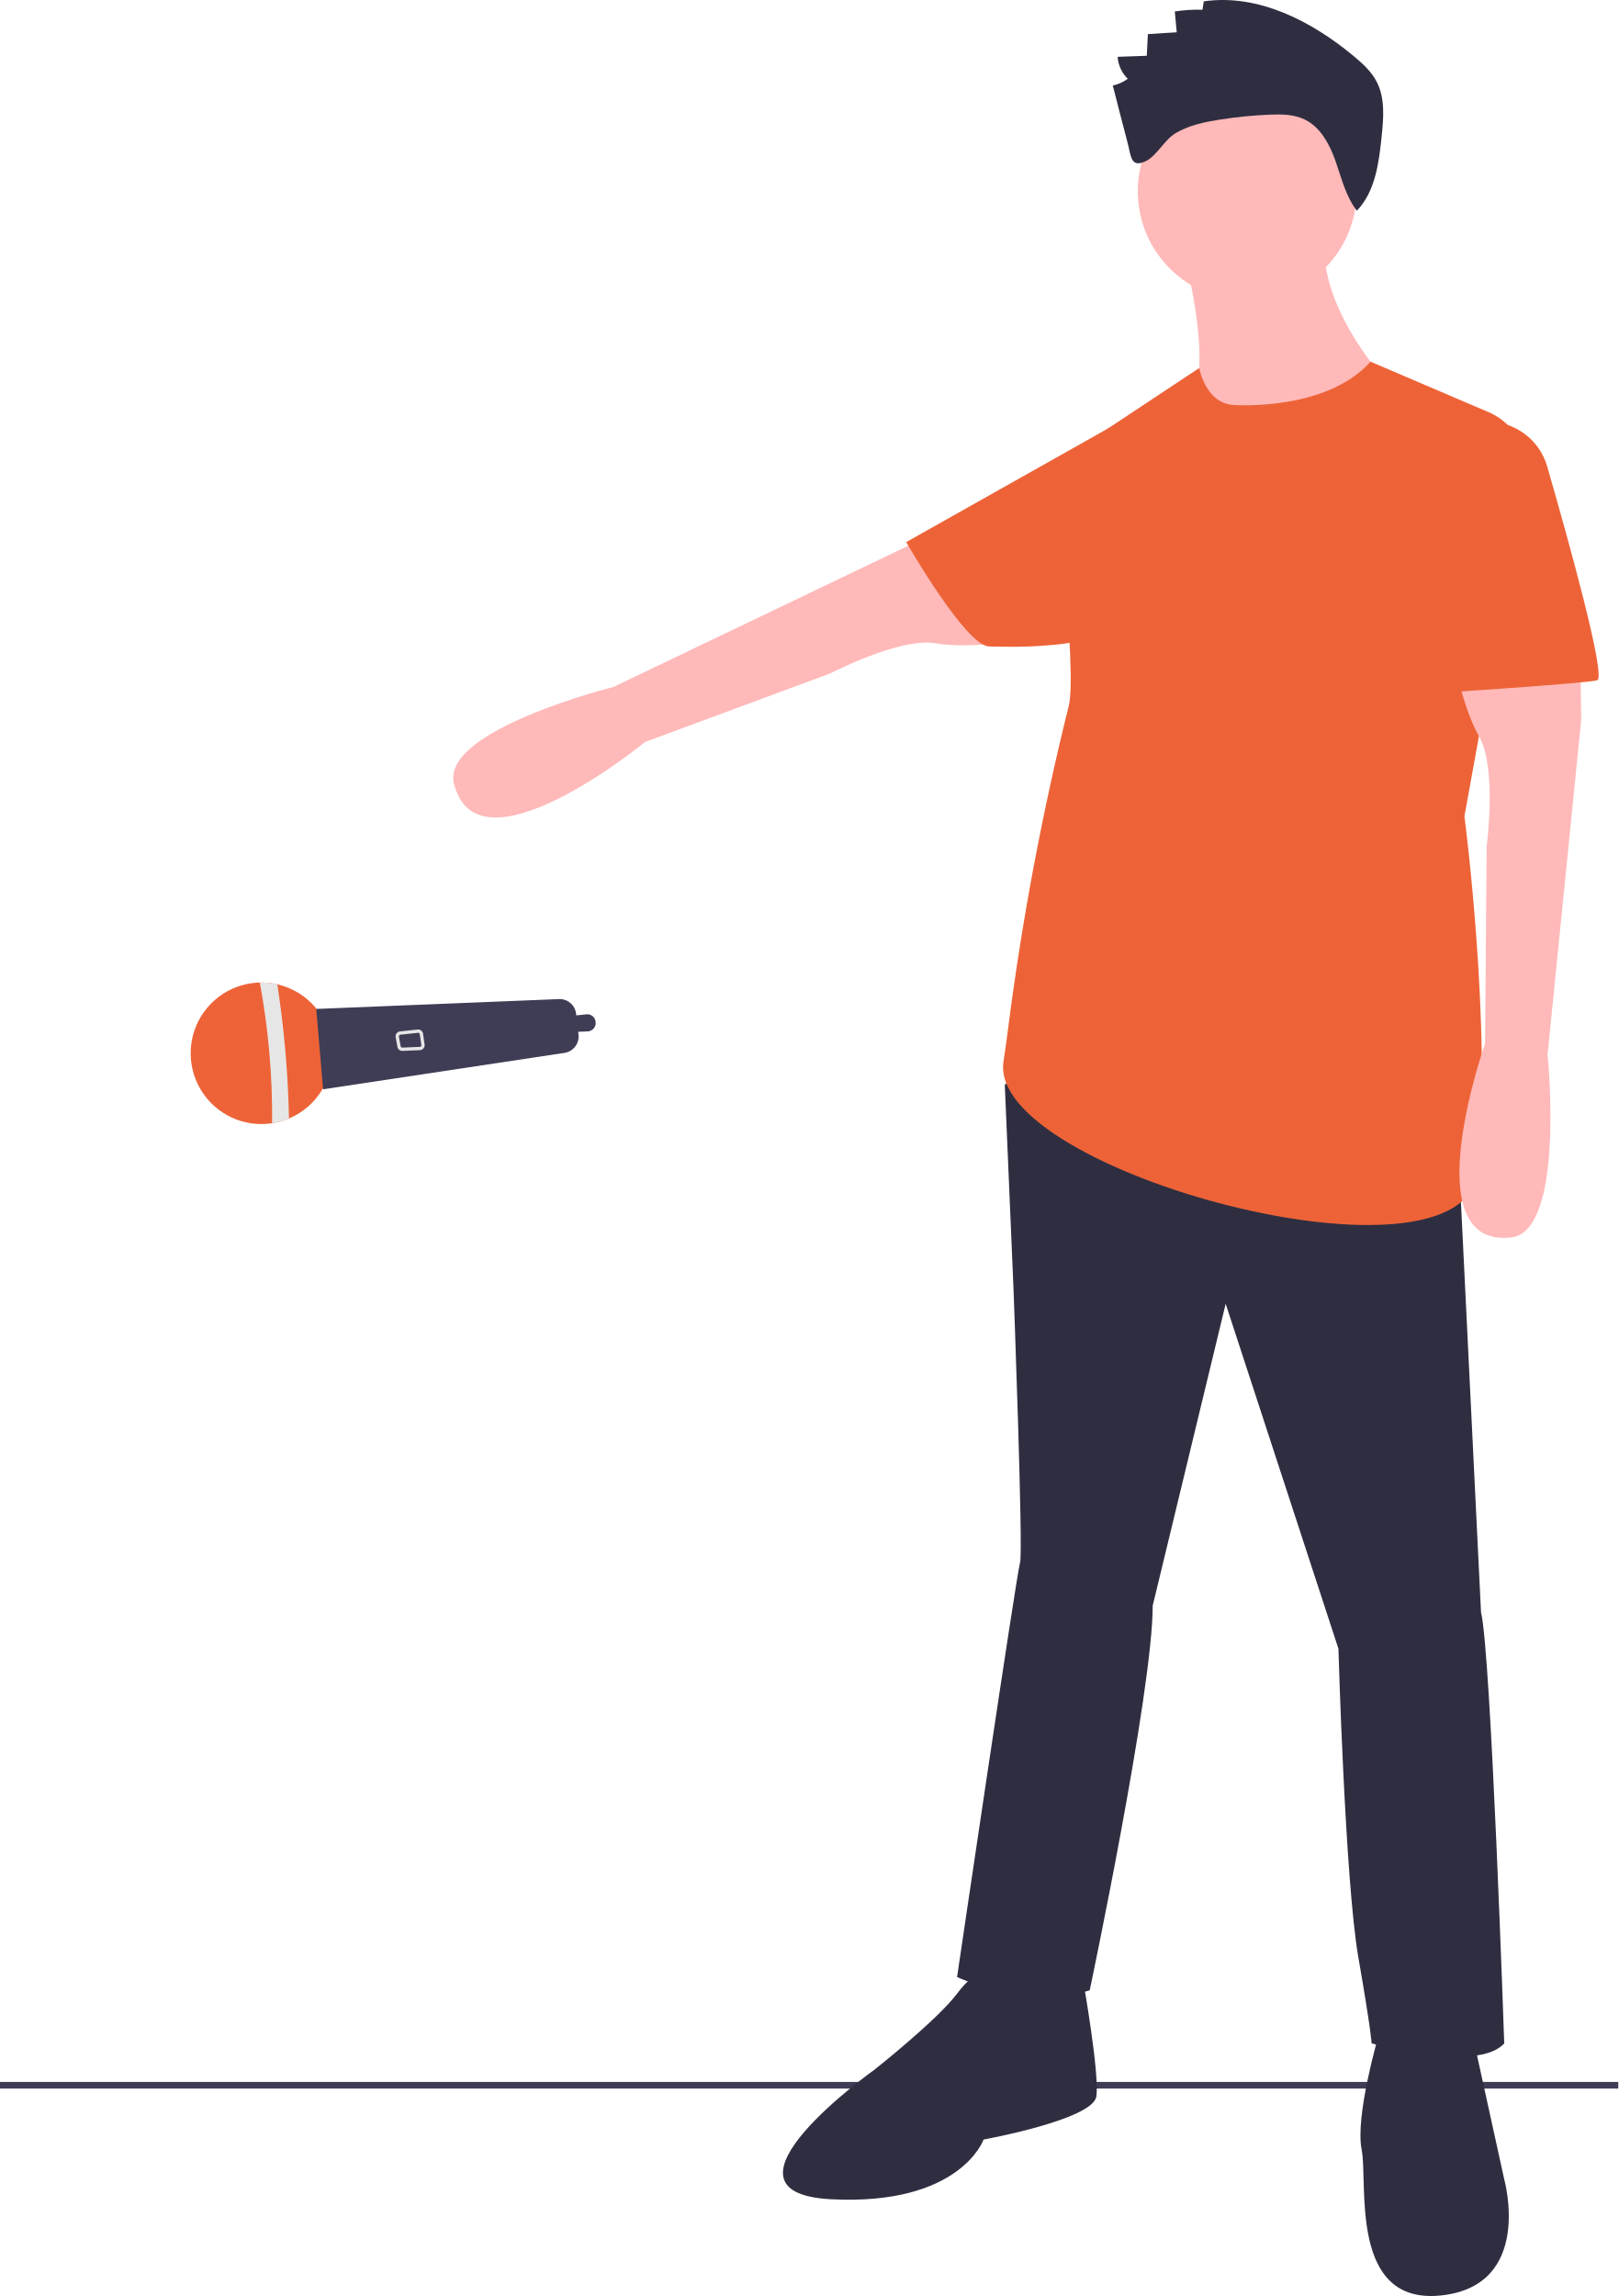
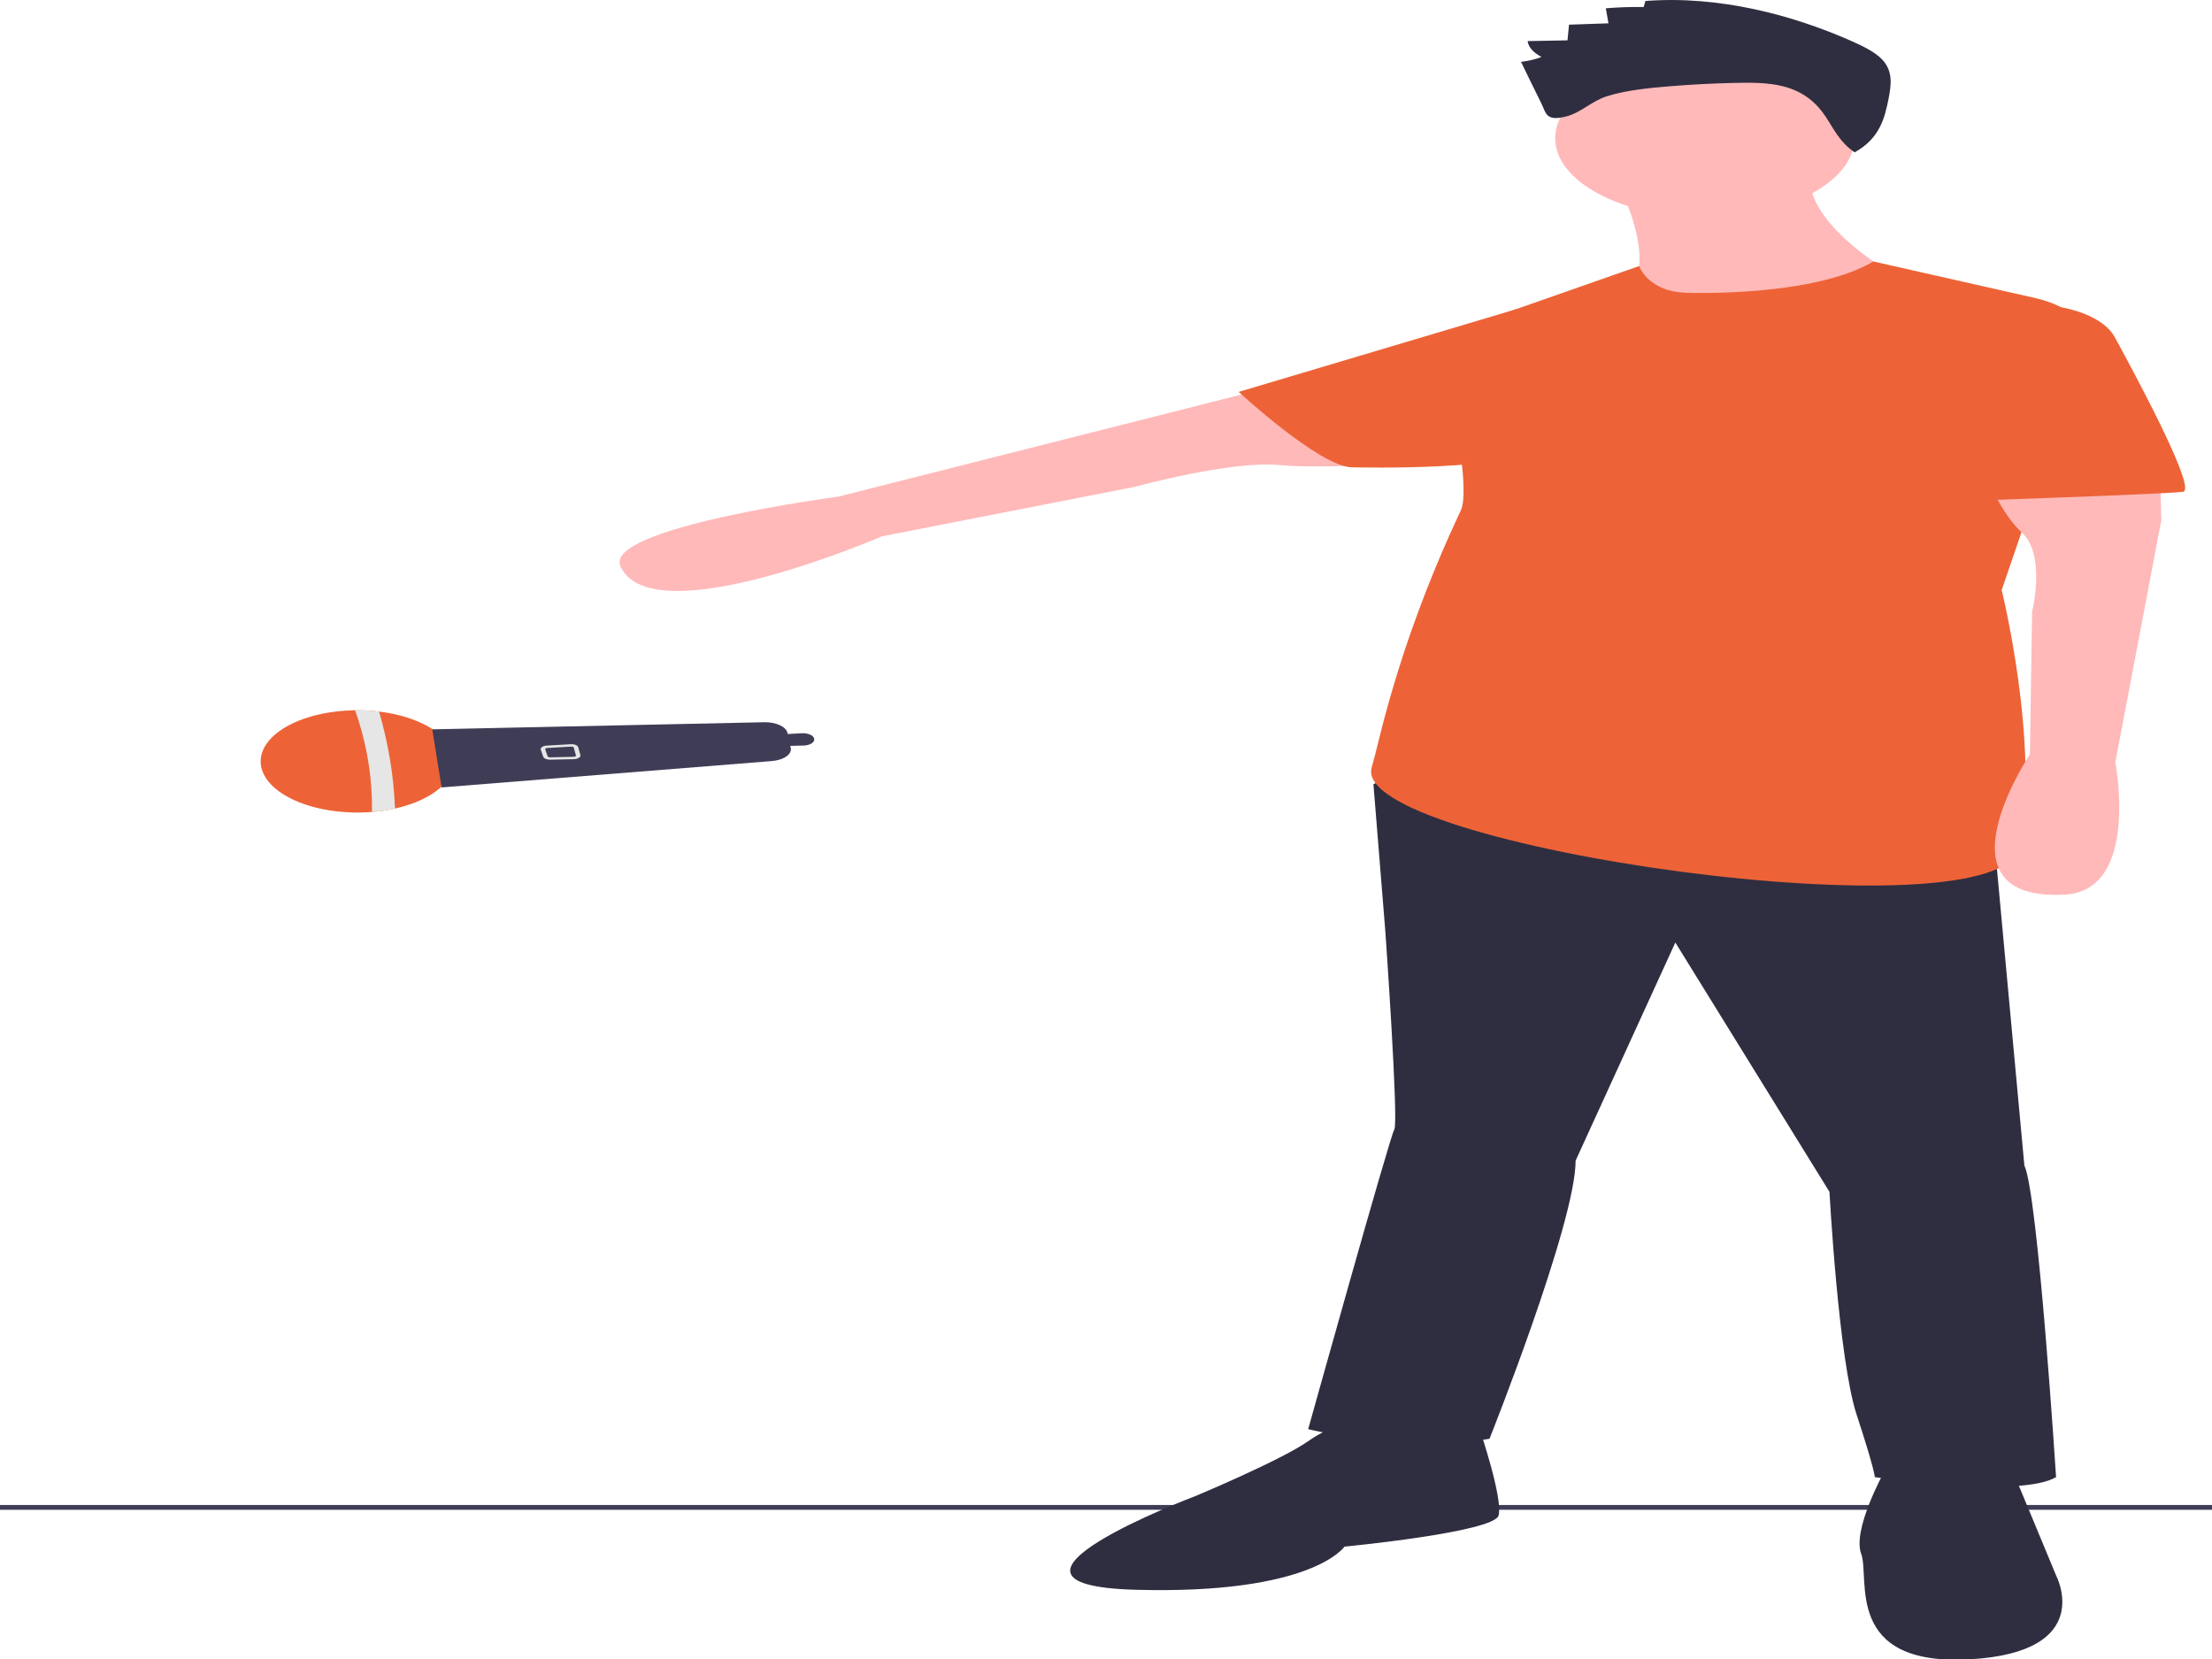
- <svg xmlns="http://www.w3.org/2000/svg" id="bb6babd7-81b8-4d07-9de5-763bbbeb8b25" data-name="Layer 1" width="488" height="692.306" viewBox="0 0 488 692.306">
-   <rect y="627.759" width="488" height="2" fill="#3f3d56" />
-   <path d="M669.616,296.311s-20.74,3.453-31.397,1.516-31.801,9.056-31.801,9.056L550.541,327.57S500,368.981,492.893,340.128C488.912,323.969,541,310.981,541,310.981l91.555-43.856L665.868,255.611Z" transform="translate(-356 -103.8468)" fill="#ffb9b9" />
-   <path d="M673.606,416.981l-14.606,14,2.606,61s3,80,2,83-19,125-19,125,21,10,40,4c0,0,19-90,19-116l22-91,34,104s2,70,6,93,4,26,4,26,32,9,40,0c0,0-4-118-7-130l-7-143Z" transform="translate(-356 -103.8468)" fill="#2f2e41" />
-   <path d="M652.606,699.981s-2-3-8,5-25,23-25,23-52,37-13,39,46-18,46-18,33-6,34-13-4-35-4-35Z" transform="translate(-356 -103.8468)" fill="#2f2e41" />
-   <path d="M771.606,717.981s-7,24-5,34-4,47,24,44,19-35,19-35l-9-41Z" transform="translate(-356 -103.8468)" fill="#2f2e41" />
-   <circle cx="376.106" cy="57.634" r="33" fill="#ffb9b9" />
-   <path d="M712.606,178.981s10,35,2,48,54,2,58-10c0,0-20-22-17-43Z" transform="translate(-356 -103.8468)" fill="#ffb9b9" />
-   <path d="M728.606,225.981s27.374,1.851,40.687-13.075l35.616,15.221a18.685,18.685,0,0,1,11.043,20.51L797.606,349.981s8.394,64,4,107c-3.97,38.849-148,0-143-33,.536-3.536,1.03-7.152,1.486-10.79a851.217,851.217,0,0,1,18.207-96.54c2.659-10.864-4.693-72.67-4.693-72.67l44.018-29.165S719.606,225.981,728.606,225.981Z" transform="translate(-356 -103.8468)" fill="#ed6337" />
-   <path d="M698.931,241.395l-8.368-8.601-61.292,34.515s17.955,31.363,25.025,31.46c2.71.037,34.866,1.61,42.703-8.789C709.611,273.247,698.931,241.395,698.931,241.395Z" transform="translate(-356 -103.8468)" fill="#ed6337" />
-   <path d="M723.999,139.888a131.948,131.948,0,0,1,14.787-1.466c3.588-.152,7.327-.128,10.569,1.416,4.889,2.328,7.629,7.592,9.422,12.702s3.066,10.57,6.393,14.843c5.536-5.778,6.642-14.369,7.466-22.328.58-5.598,1.093-11.568-1.495-16.566-1.594-3.078-4.225-5.477-6.889-7.695-12.72-10.587-28.875-18.917-45.252-16.539l-.383,2.528a45.156,45.156,0,0,0-8.354.525l.585,6.273-8.699.552-.334,6.538-8.797.305a10.193,10.193,0,0,0,3.069,6.627,12.392,12.392,0,0,1-4.519,2.041c1.467,5.679,2.891,11.371,4.407,17.037,1.116,4.174.917,7.862,5.394,5.825,3.409-1.551,5.715-6.483,9.162-8.521C714.59,141.585,719.395,140.608,723.999,139.888Z" transform="translate(-356 -103.8468)" fill="#2f2e41" />
-   <path d="M832.339,285.592l.485,35.243L822.672,421.843s5.476,53.402-11.074,55.147c-29.552,3.115-7.77-58.486-7.77-58.486l.479-59.582s3.158-23.622-2.284-32.987-9.238-30.045-9.238-30.045Z" transform="translate(-356 -103.8468)" fill="#ffb9b9" />
-   <path d="M804.606,230.981h0a18.678,18.678,0,0,1,17.95,13.495c6.386,22.129,17.985,63.771,15.05,64.505-4,1-51,4-51,4Z" transform="translate(-356 -103.8468)" fill="#ed6337" />
-   <path d="M439.626,400.643l.241.058a21.334,21.334,0,0,1,3.279,40.399,21.002,21.002,0,0,1-5.088,1.436,21.341,21.341,0,1,1,1.569-41.893Z" transform="translate(-356 -103.8468)" fill="#ed6337" />
-   <path d="M439.626,400.643a306.277,306.277,0,0,1,3.52,40.457,21.002,21.002,0,0,1-5.088,1.436,222.047,222.047,0,0,0-3.707-42.432A21.308,21.308,0,0,1,439.626,400.643Z" transform="translate(-356 -103.8468)" fill="#e6e6e6" />
-   <path d="M524.563,405.098l-73.204,2.971,2.062,24.232,72.752-10.973a4.991,4.991,0,0,0,4.275-5.514l-.099-.856,2.872-.119a2.521,2.521,0,0,0,2.391-2.88l-.018-.122a2.521,2.521,0,0,0-2.762-2.146l-3.052.325-.058-.502A4.991,4.991,0,0,0,524.563,405.098Z" transform="translate(-356 -103.8468)" fill="#3f3d56" />
-   <path d="M484.014,419.363a1.487,1.487,0,0,1-1.385,1.138l-5.258.218a1.495,1.495,0,0,1-1.526-1.219l-.533-2.905a1.489,1.489,0,0,1,1.307-1.749l5.32-.567a1.484,1.484,0,0,1,1.631,1.267l-0-0.0.471,3.255A1.494,1.494,0,0,1,484.014,419.363ZM476.293,416.21a.495.495,0,0,0-.005.206l.533,2.906a.498.498,0,0,0,.509.406l5.258-.218a.496.496,0,0,0,.471-.567l-.471-3.255a.494.494,0,0,0-.543-.422l-5.32.567a.489.489,0,0,0-.345.196A.494.494,0,0,0,476.293,416.21Z" transform="translate(-356 -103.8468)" fill="#e6e6e6" />
+ <svg xmlns="http://www.w3.org/2000/svg" width="200pt" height="150pt" viewBox="0 0 200 150" version="1.1">
+   <g id="surface1">
+     <path style=" stroke:none;fill-rule:nonzero;fill:rgb(24.706%,23.922%,33.725%);fill-opacity:1;" d="M 0 136.074 L 200 136.074 L 200 136.508 L 0 136.508 Z M 0 136.074 " />
+     <path style=" stroke:none;fill-rule:nonzero;fill:rgb(100%,72.549%,72.549%);fill-opacity:1;" d="M 128.531 41.719 C 128.531 41.719 120.031 42.469 115.664 42.047 C 111.297 41.629 102.629 44.012 102.629 44.012 L 79.73 48.496 C 79.73 48.496 59.016 57.473 56.105 51.219 C 54.473 47.715 75.82 44.898 75.82 44.898 L 113.344 35.395 L 126.996 32.898 Z M 128.531 41.719 " />
+     <path style=" stroke:none;fill-rule:nonzero;fill:rgb(18.431%,18.039%,25.49%);fill-opacity:1;" d="M 130.168 67.875 L 124.18 70.91 L 125.25 84.133 C 125.25 84.133 126.477 101.473 126.066 102.125 C 125.66 102.773 118.281 129.219 118.281 129.219 C 118.281 129.219 126.887 131.387 134.676 130.086 C 134.676 130.086 142.461 110.578 142.461 104.941 L 151.477 85.219 L 165.414 107.762 C 165.414 107.762 166.23 122.934 167.871 127.918 C 169.512 132.906 169.512 133.555 169.512 133.555 C 169.512 133.555 182.625 135.508 185.902 133.555 C 185.902 133.555 184.266 107.977 183.035 105.375 L 180.168 74.379 Z M 130.168 67.875 " />
+     <path style=" stroke:none;fill-rule:nonzero;fill:rgb(18.431%,18.039%,25.49%);fill-opacity:1;" d="M 121.559 129.219 C 121.559 129.219 120.742 128.57 118.281 130.305 C 115.82 132.039 108.035 135.289 108.035 135.289 C 108.035 135.289 86.723 143.309 102.707 143.742 C 118.691 144.176 121.559 139.84 121.559 139.84 C 121.559 139.84 135.086 138.539 135.496 137.023 C 135.902 135.508 133.855 129.438 133.855 129.438 Z M 121.559 129.219 " />
+     <path style=" stroke:none;fill-rule:nonzero;fill:rgb(18.431%,18.039%,25.49%);fill-opacity:1;" d="M 170.332 133.121 C 170.332 133.121 167.461 138.324 168.281 140.492 C 169.102 142.66 166.641 150.68 178.117 150.027 C 189.594 149.379 185.902 142.441 185.902 142.441 L 182.215 133.555 Z M 170.332 133.121 " />
+     <path style=" stroke:none;fill-rule:nonzero;fill:rgb(100%,72.549%,72.549%);fill-opacity:1;" d="M 167.668 12.492 C 167.668 16.445 161.613 19.645 154.141 19.645 C 146.672 19.645 140.617 16.445 140.617 12.492 C 140.617 8.543 146.672 5.34 154.141 5.34 C 161.613 5.34 167.668 8.543 167.668 12.492 Z M 167.668 12.492 " />
+     <path style=" stroke:none;fill-rule:nonzero;fill:rgb(100%,72.549%,72.549%);fill-opacity:1;" d="M 146.148 16.285 C 146.148 16.285 150.25 23.871 146.969 26.691 C 143.691 29.508 169.102 27.125 170.742 24.523 C 170.742 24.523 162.543 19.754 163.773 15.203 Z M 146.148 16.285 " />
+     <path style=" stroke:none;fill-rule:nonzero;fill:rgb(92.941%,38.824%,21.569%);fill-opacity:1;" d="M 152.707 26.473 C 152.707 26.473 163.926 26.875 169.383 23.641 L 183.98 26.938 C 187.266 27.684 189.141 29.527 188.504 31.387 L 180.984 53.352 C 180.984 53.352 184.426 67.227 182.625 76.547 C 181 84.969 121.969 76.547 124.02 69.395 C 124.238 68.625 124.441 67.844 124.629 67.055 C 126.352 60.008 128.844 53.023 132.09 46.129 C 133.18 43.773 130.168 30.375 130.168 30.375 L 148.207 24.055 C 148.207 24.055 149.02 26.473 152.707 26.473 Z M 152.707 26.473 " />
+     <path style=" stroke:none;fill-rule:nonzero;fill:rgb(92.941%,38.824%,21.569%);fill-opacity:1;" d="M 140.547 29.816 L 137.117 27.949 L 111.996 35.434 C 111.996 35.434 119.355 42.23 122.254 42.254 C 123.363 42.262 136.543 42.602 139.754 40.348 C 144.922 36.719 140.547 29.816 140.547 29.816 Z M 140.547 29.816 " />
+     <path style=" stroke:none;fill-rule:nonzero;fill:rgb(18.431%,18.039%,25.49%);fill-opacity:1;" d="M 150.82 7.812 C 152.828 7.645 154.848 7.539 156.879 7.496 C 158.352 7.461 159.883 7.465 161.211 7.801 C 163.215 8.305 164.336 9.445 165.074 10.555 C 165.809 11.664 166.328 12.848 167.691 13.773 C 169.961 12.52 170.414 10.656 170.754 8.934 C 170.988 7.719 171.199 6.426 170.141 5.34 C 169.484 4.676 168.406 4.152 167.316 3.672 C 162.102 1.379 155.48 -0.426 148.77 0.09 L 148.613 0.637 C 147.469 0.617 146.32 0.656 145.191 0.75 L 145.43 2.109 L 141.863 2.23 L 141.727 3.648 L 138.121 3.715 C 138.191 4.258 138.641 4.77 139.379 5.148 C 138.824 5.363 138.195 5.512 137.527 5.594 C 138.129 6.824 138.711 8.059 139.332 9.285 C 139.793 10.191 139.711 10.988 141.543 10.547 C 142.941 10.211 143.887 9.141 145.301 8.699 C 146.965 8.18 148.934 7.969 150.82 7.812 Z M 150.82 7.812 " />
+     <path style=" stroke:none;fill-rule:nonzero;fill:rgb(100%,72.549%,72.549%);fill-opacity:1;" d="M 195.223 39.395 L 195.418 47.035 L 191.258 68.93 C 191.258 68.93 193.504 80.504 186.719 80.883 C 174.609 81.559 183.535 68.207 183.535 68.207 L 183.734 55.289 C 183.734 55.289 185.027 50.172 182.797 48.141 C 180.566 46.109 179.012 41.629 179.012 41.629 Z M 195.223 39.395 " />
+     <path style=" stroke:none;fill-rule:nonzero;fill:rgb(92.941%,38.824%,21.569%);fill-opacity:1;" d="M 183.855 27.559 C 187.266 27.559 190.266 28.75 191.211 30.484 C 193.828 35.281 198.582 44.305 197.379 44.465 C 195.742 44.684 176.477 45.332 176.477 45.332 Z M 183.855 27.559 " />
+     <path style=" stroke:none;fill-rule:nonzero;fill:rgb(92.941%,38.824%,21.569%);fill-opacity:1;" d="M 34.273 64.336 L 34.371 64.348 C 38.043 64.816 40.73 66.477 41.035 68.469 C 41.34 70.461 39.195 72.328 35.715 73.105 C 35.047 73.254 34.348 73.359 33.629 73.414 C 30.148 73.695 26.688 72.844 24.852 71.258 C 23.012 69.668 23.156 67.652 25.211 66.141 C 27.27 64.629 30.84 63.918 34.273 64.336 Z M 34.273 64.336 " />
+     <path style=" stroke:none;fill-rule:nonzero;fill:rgb(90.196%,90.196%,90.196%);fill-opacity:1;" d="M 34.273 64.336 C 35.121 67.238 35.602 70.168 35.715 73.105 C 35.047 73.254 34.348 73.359 33.629 73.414 C 33.684 70.332 33.172 67.25 32.109 64.219 C 32.836 64.207 33.562 64.246 34.273 64.336 Z M 34.273 64.336 " />
+     <path style=" stroke:none;fill-rule:nonzero;fill:rgb(24.706%,23.922%,33.725%);fill-opacity:1;" d="M 69.082 65.301 L 39.082 65.945 L 39.926 71.195 L 69.742 68.816 C 70.844 68.738 71.621 68.207 71.496 67.621 L 71.453 67.438 L 72.633 67.41 C 72.922 67.406 73.195 67.332 73.383 67.215 C 73.57 67.094 73.652 66.941 73.613 66.789 L 73.605 66.762 C 73.523 66.469 73.023 66.266 72.473 66.297 L 71.223 66.367 L 71.199 66.258 C 71.074 65.695 70.152 65.277 69.082 65.301 Z M 69.082 65.301 " />
+     <path style=" stroke:none;fill-rule:nonzero;fill:rgb(90.196%,90.196%,90.196%);fill-opacity:1;" d="M 52.465 68.391 C 52.402 68.531 52.168 68.633 51.898 68.641 L 49.742 68.688 C 49.438 68.691 49.172 68.578 49.117 68.422 L 48.898 67.793 C 48.867 67.703 48.906 67.613 49.008 67.539 C 49.113 67.469 49.266 67.422 49.434 67.414 L 51.613 67.289 C 51.941 67.27 52.238 67.395 52.281 67.566 L 52.477 68.27 C 52.488 68.312 52.484 68.352 52.465 68.391 Z M 49.301 67.707 C 49.293 67.723 49.293 67.738 49.297 67.754 L 49.516 68.383 C 49.535 68.438 49.625 68.473 49.727 68.473 L 51.879 68.426 C 51.938 68.422 51.992 68.41 52.027 68.387 C 52.066 68.363 52.082 68.332 52.074 68.301 L 51.879 67.598 C 51.863 67.539 51.766 67.496 51.656 67.504 L 49.477 67.629 C 49.422 67.629 49.371 67.645 49.336 67.668 C 49.32 67.68 49.309 67.695 49.301 67.707 Z M 49.301 67.707 " />
+   </g>
</svg>
